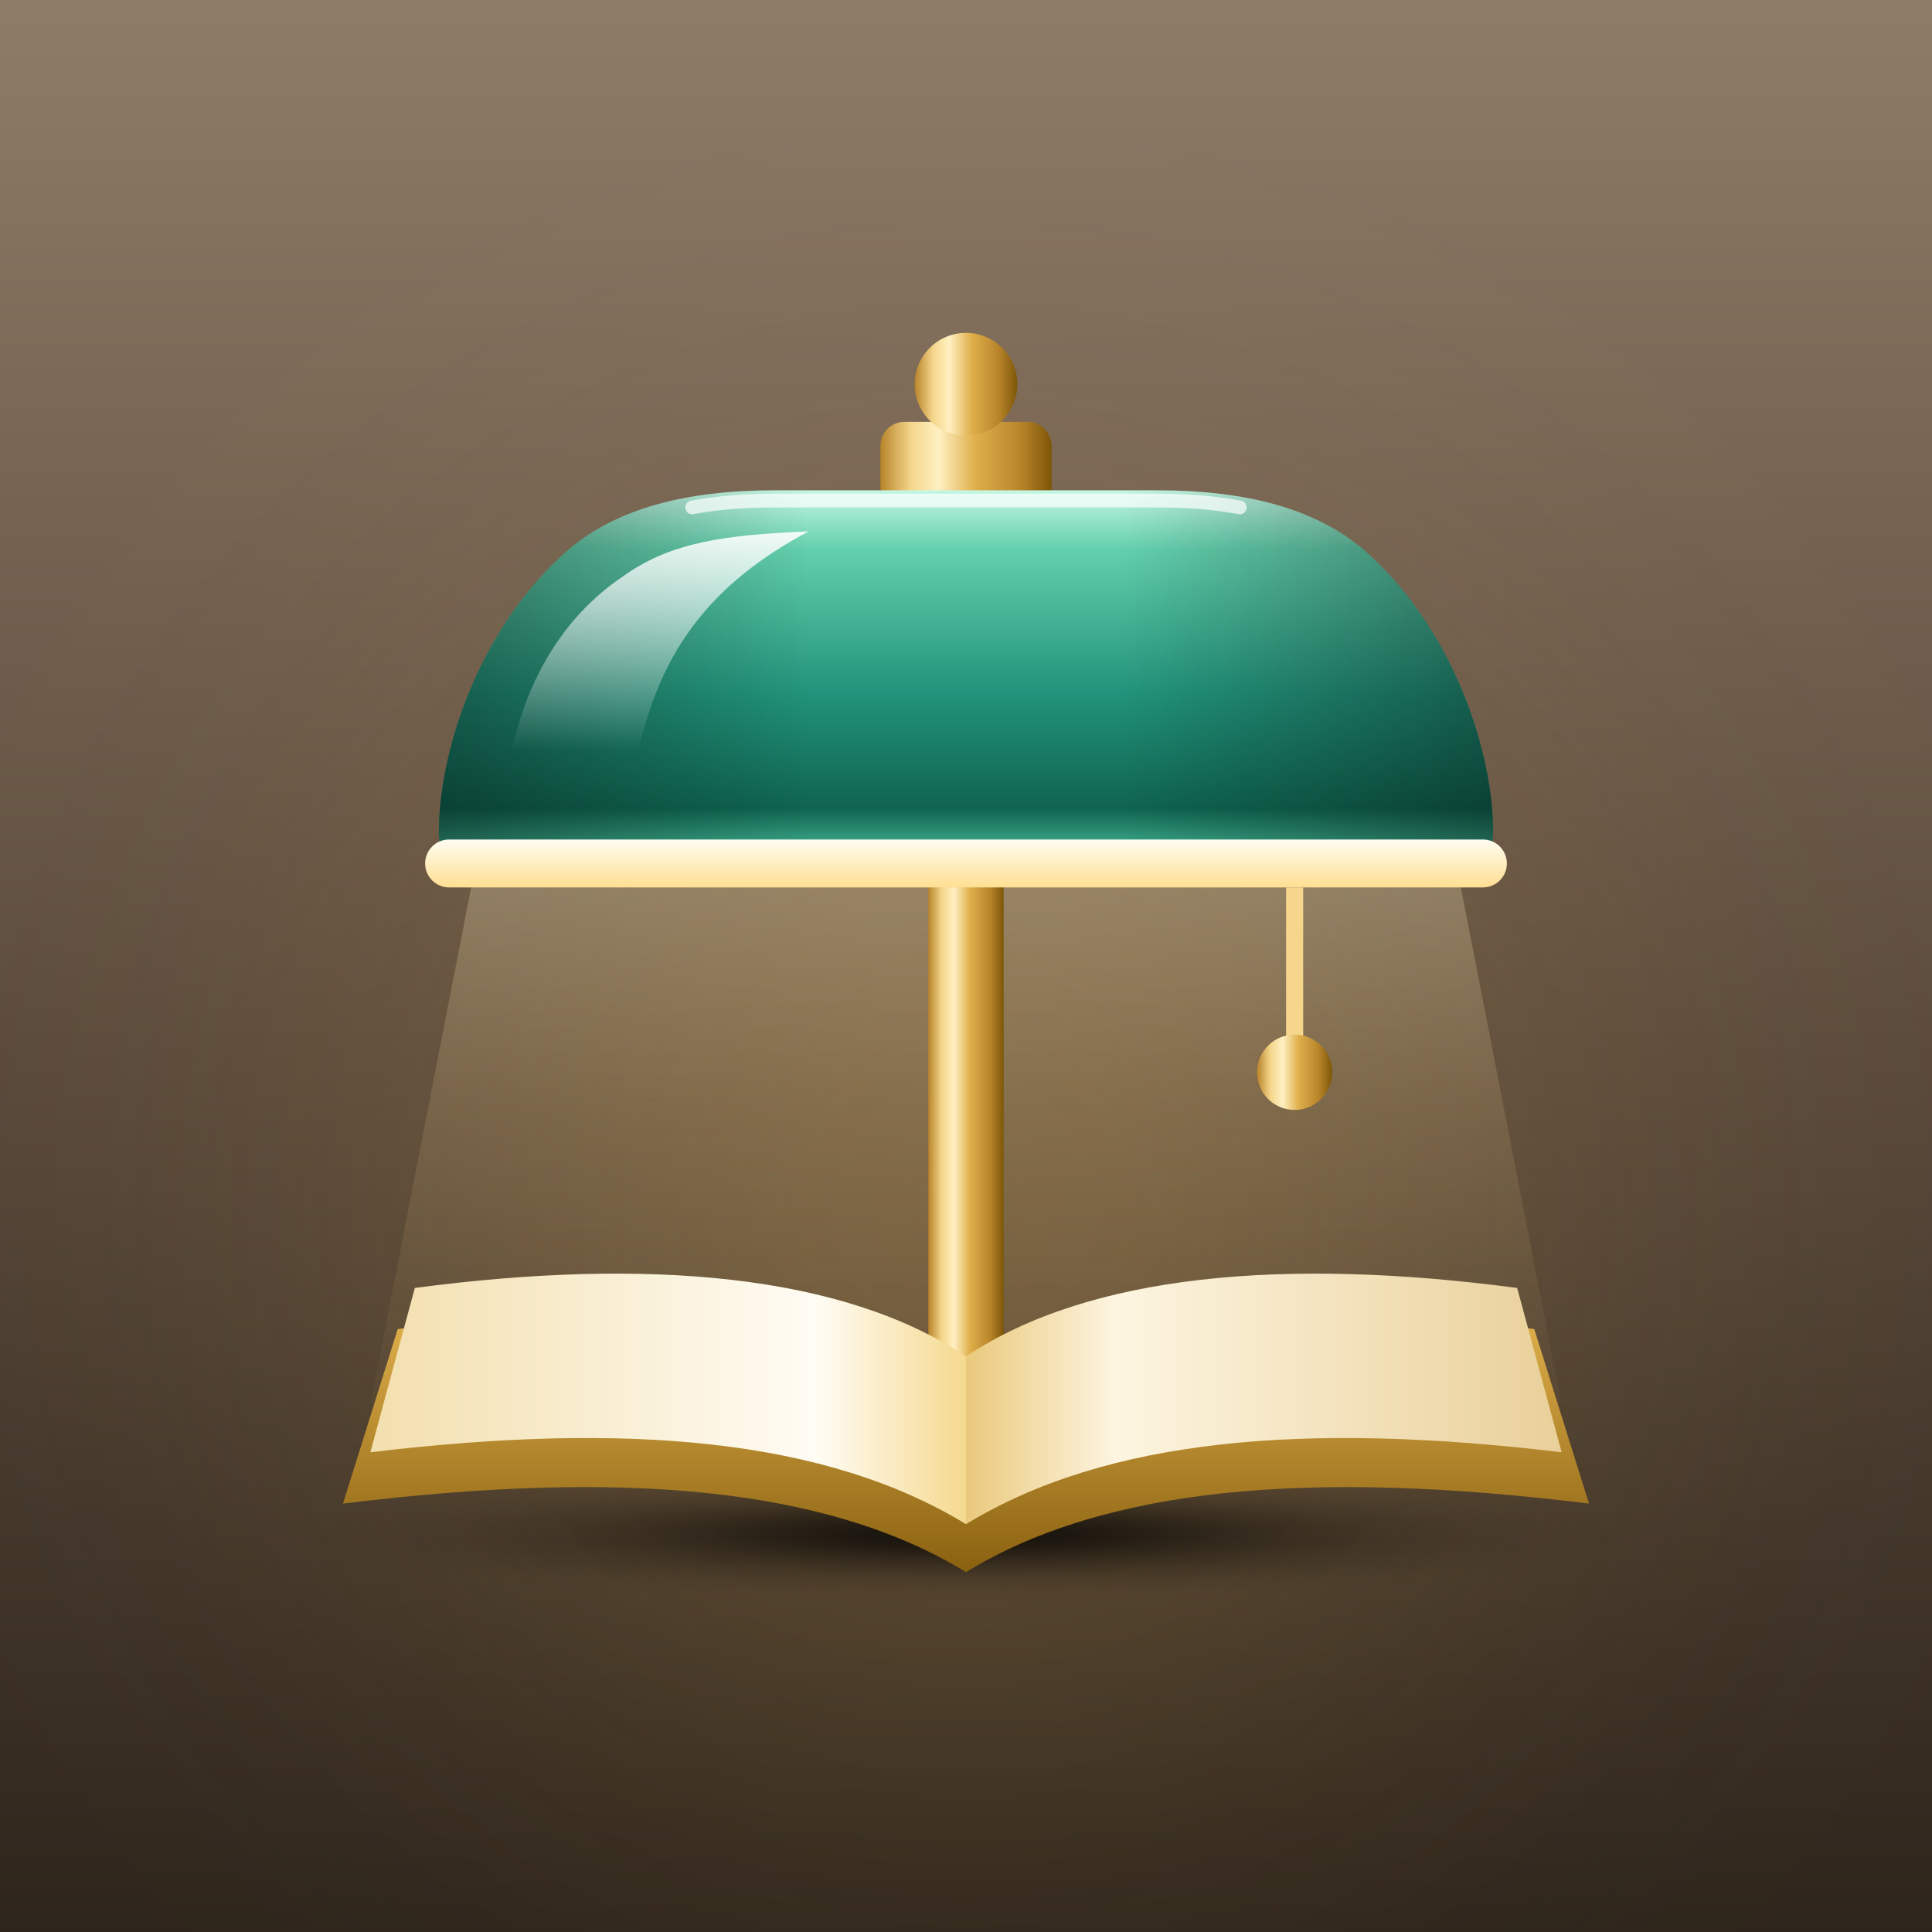
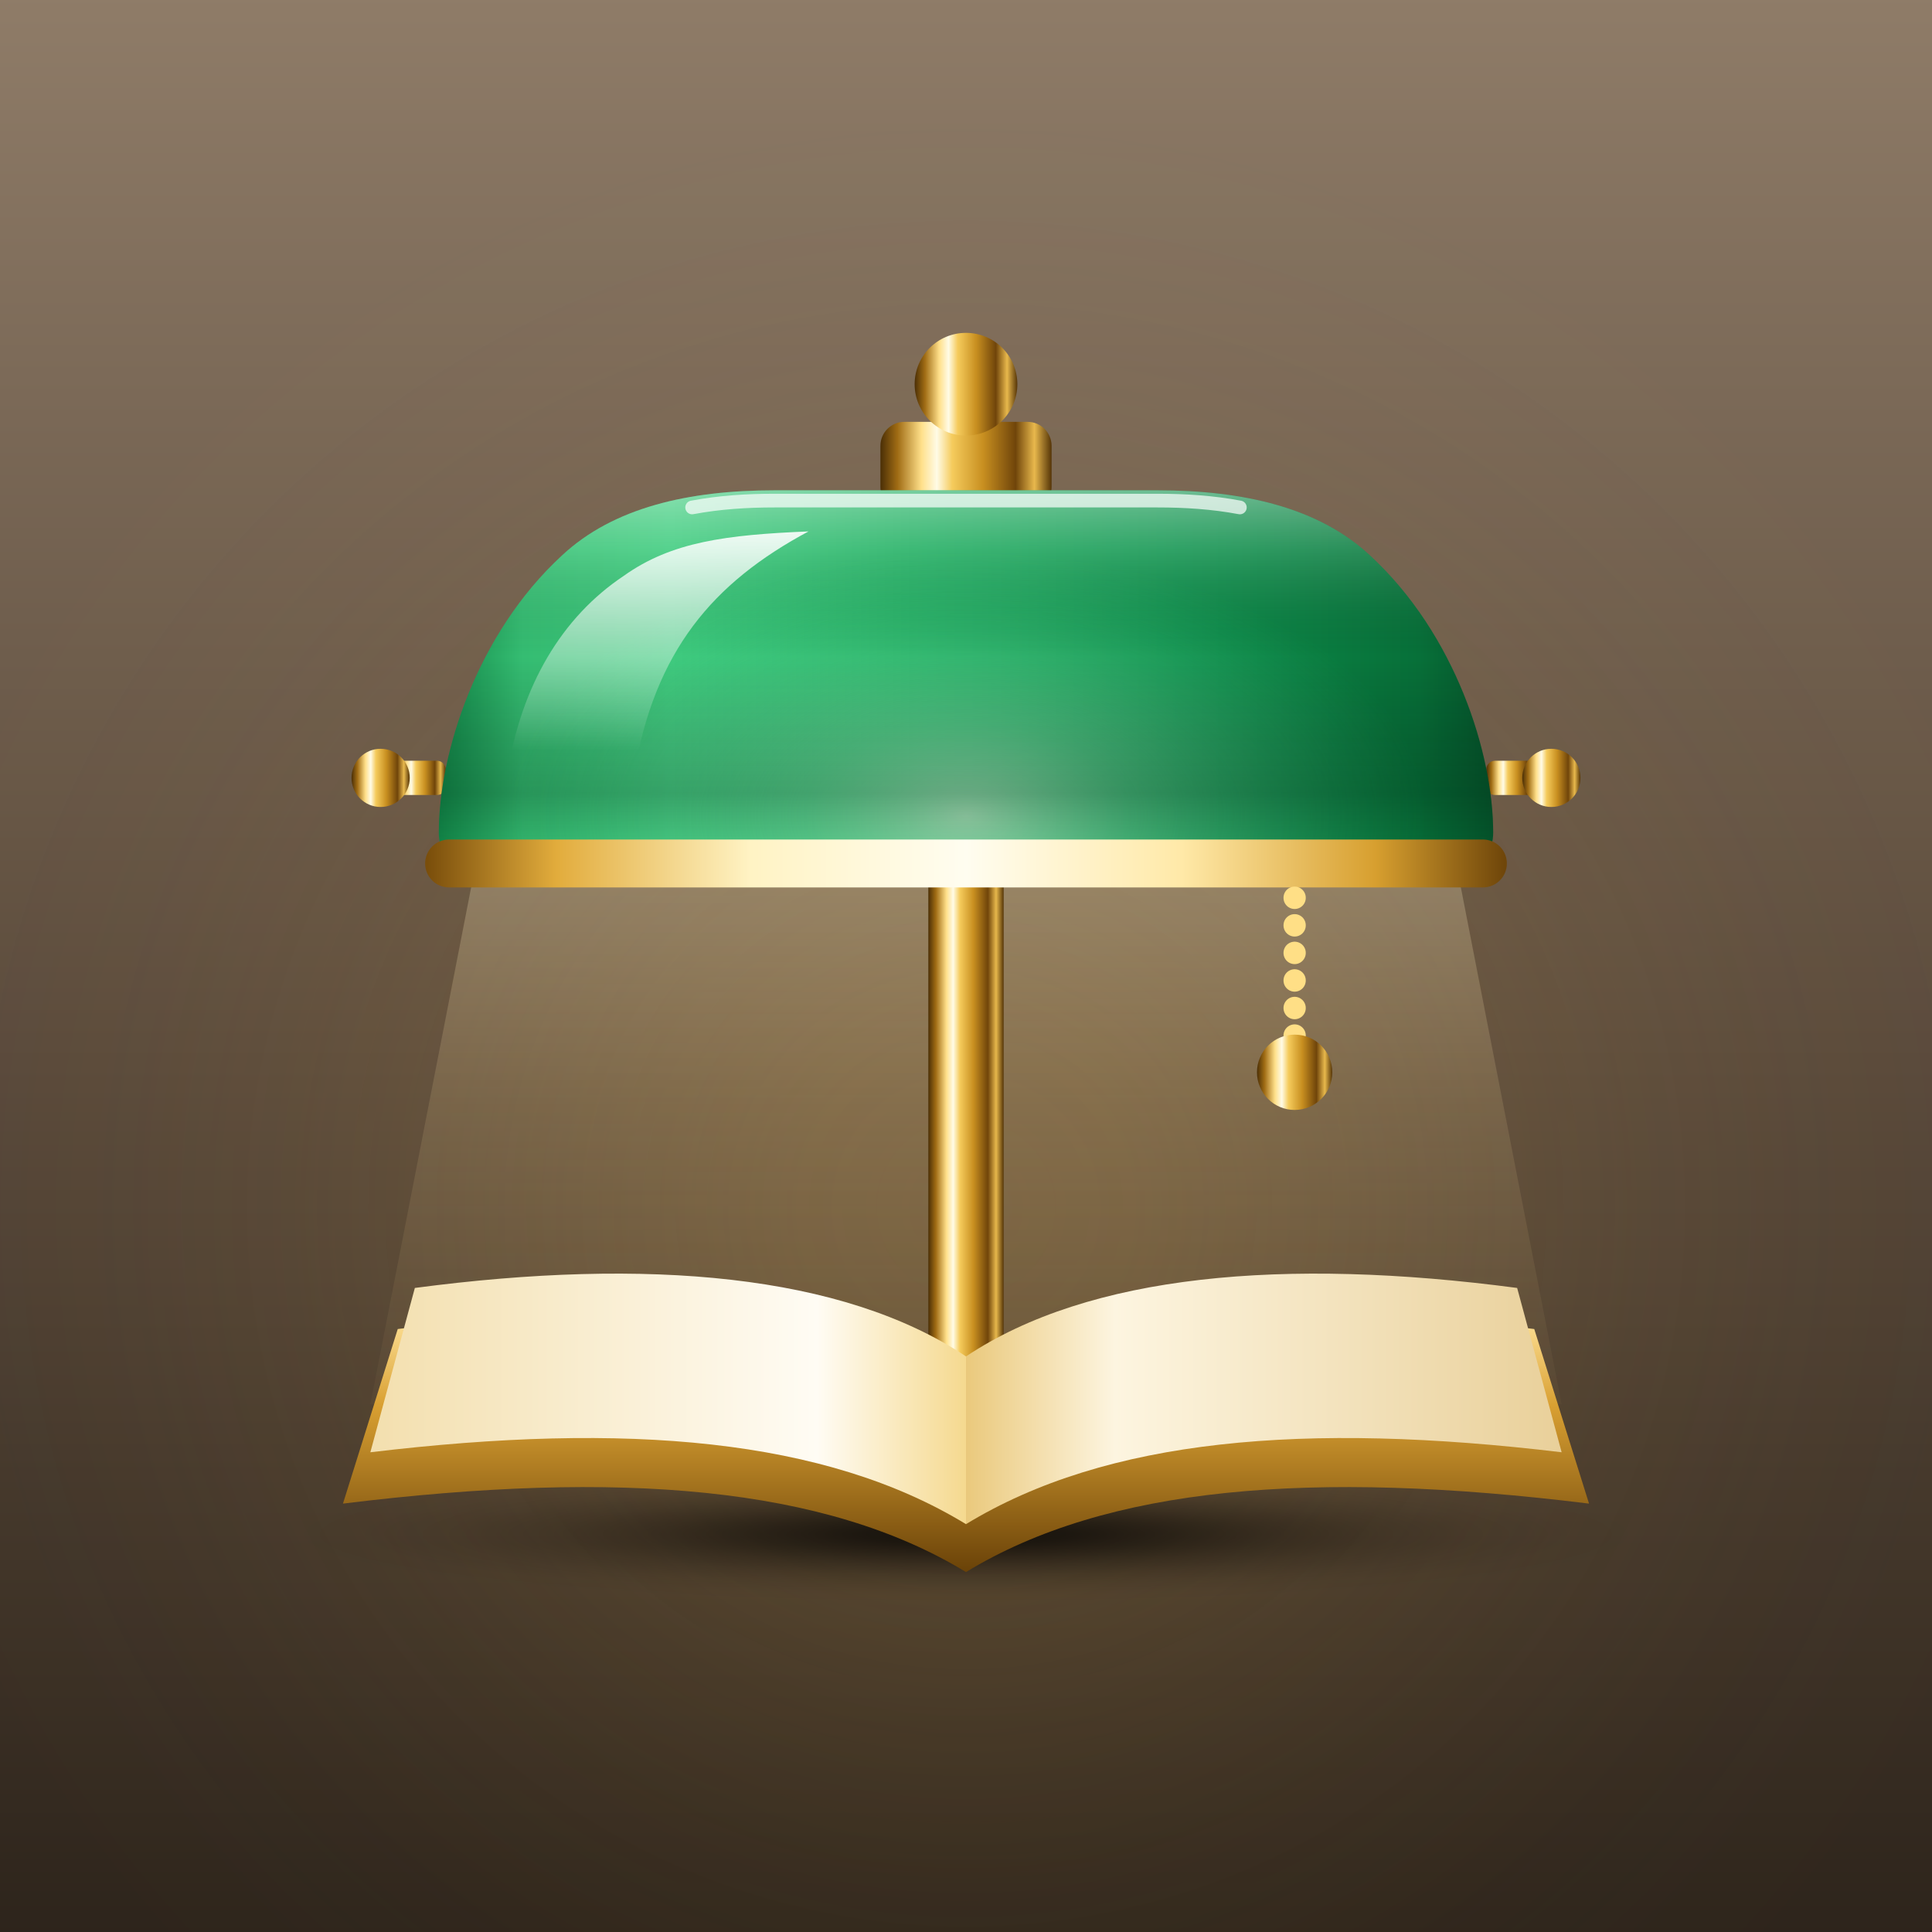
<svg xmlns="http://www.w3.org/2000/svg" viewBox="0 0 1024 1024" width="1024" height="1024">
  <defs>
    <linearGradient id="g" x1="0" y1="0" x2="0" y2="1">
      <stop offset="0" stop-color="#8f7c68" />
      <stop offset="0.55" stop-color="#5a4a3b" />
      <stop offset="1" stop-color="#2d241b" />
    </linearGradient>
    <radialGradient id="gs" gradientUnits="userSpaceOnUse" cx="512" cy="640" r="600">
      <stop offset="0" stop-color="#f0bd58" stop-opacity="0.193" />
      <stop offset="0.15" stop-color="#f0bd58" stop-opacity="0.173" />
      <stop offset="0.3" stop-color="#f0bd58" stop-opacity="0.131" />
      <stop offset="0.45" stop-color="#f0bd58" stop-opacity="0.085" />
      <stop offset="0.6" stop-color="#f0bd58" stop-opacity="0.046" />
      <stop offset="0.75" stop-color="#f0bd58" stop-opacity="0.019" />
      <stop offset="0.88" stop-color="#f0bd58" stop-opacity="0.005" />
      <stop offset="1" stop-color="#f0bd58" stop-opacity="0" />
    </radialGradient>
-     <linearGradient id="sc" x1="0" y1="0" x2="0" y2="1">
-       <stop offset="0" stop-color="#c4f7e4" />
-       <stop offset="0.16" stop-color="#63cfac" />
-       <stop offset="0.55" stop-color="#22937a" />
-       <stop offset="0.86" stop-color="#0f6450" />
-       <stop offset="1" stop-color="#4cc09c" />
+     <linearGradient id="sc" x1="0" y1="0" x2="1" y2="0">
+       <stop offset="0" stop-color="#128a4a" />
+       <stop offset="0.08" stop-color="#35bd72" />
+       <stop offset="0.22" stop-color="#3cc97c" />
+       <stop offset="0.45" stop-color="#1eab5f" />
+       <stop offset="0.72" stop-color="#0d8c4a" />
+       <stop offset="0.93" stop-color="#077039" />
+       <stop offset="1" stop-color="#05562c" />
    </linearGradient>
+     <linearGradient id="wo" x1="0" y1="0" x2="0" y2="1">
+       <stop offset="0" stop-color="#f1fff6" stop-opacity="0.42" />
+       <stop offset="0.16" stop-color="#c8f9dc" stop-opacity="0.18" />
+       <stop offset="0.45" stop-color="#000" stop-opacity="0" />
+       <stop offset="0.82" stop-color="#00210f" stop-opacity="0.26" />
+       <stop offset="0.95" stop-color="#00210f" stop-opacity="0.08" />
+       <stop offset="1" stop-color="#9cf5c6" stop-opacity="0.35" />
+     </linearGradient>
+     <radialGradient id="gl" gradientUnits="userSpaceOnUse" cx="512" cy="436" r="215" gradientTransform="matrix(1.25 0 0 0.72 -128 122)">
+       <stop offset="0" stop-color="#f2ffe9" stop-opacity="0.62" />
+       <stop offset="0.35" stop-color="#b6ffd2" stop-opacity="0.34" />
+       <stop offset="1" stop-color="#4ddc95" stop-opacity="0" />
+     </radialGradient>
    <linearGradient id="sl" x1="0" y1="0" x2="0" y2="1">
      <stop offset="0" stop-color="#ffffff" stop-opacity="0.9" />
      <stop offset="0.9" stop-color="#ffffff" stop-opacity="0" />
    </linearGradient>
    <linearGradient id="rs" x1="0" y1="0" x2="1" y2="0">
      <stop offset="0" stop-color="#03110e" stop-opacity="0.42" />
      <stop offset="0.35" stop-color="#03110e" stop-opacity="0" />
      <stop offset="0.65" stop-color="#03110e" stop-opacity="0" />
      <stop offset="1" stop-color="#03110e" stop-opacity="0.42" />
    </linearGradient>
    <linearGradient id="li" x1="0" y1="0" x2="0" y2="1">
      <stop offset="0" stop-color="#fff1c8" stop-opacity="0.26" />
      <stop offset="0.45" stop-color="#ffe2a0" stop-opacity="0.13" />
      <stop offset="1" stop-color="#ffd58a" stop-opacity="0.03" />
    </linearGradient>
-     <linearGradient id="ra" x1="0" y1="0" x2="0" y2="1">
-       <stop offset="0" stop-color="#fffdf2" />
-       <stop offset="1" stop-color="#ffdf92" />
+     <linearGradient id="ra" x1="0" y1="0" x2="1" y2="0">
+       <stop offset="0" stop-color="#7a4e0b" />
+       <stop offset="0.12" stop-color="#e2ac3c" />
+       <stop offset="0.3" stop-color="#fff3c4" />
+       <stop offset="0.5" stop-color="#fffdf0" />
+       <stop offset="0.7" stop-color="#ffe9a8" />
+       <stop offset="0.88" stop-color="#d79f2f" />
+       <stop offset="1" stop-color="#6f460a" />
    </linearGradient>
    <linearGradient id="mw" x1="0" y1="0" x2="1" y2="0">
-       <stop offset="0" stop-color="#b8842a" />
-       <stop offset="0.18" stop-color="#f5d68c" />
-       <stop offset="0.34" stop-color="#fff0c2" />
-       <stop offset="0.55" stop-color="#e0b04c" />
-       <stop offset="0.82" stop-color="#b8842a" />
-       <stop offset="1" stop-color="#7d5608" />
+       <stop offset="0" stop-color="#4b2f06" />
+       <stop offset="0.1" stop-color="#a06c14" />
+       <stop offset="0.24" stop-color="#ffe08a" />
+       <stop offset="0.33" stop-color="#fffbe6" />
+       <stop offset="0.42" stop-color="#f5cb5c" />
+       <stop offset="0.6" stop-color="#c88f20" />
+       <stop offset="0.79" stop-color="#70450a" />
+       <stop offset="0.9" stop-color="#e8b84c" />
+       <stop offset="1" stop-color="#553507" />
    </linearGradient>
    <linearGradient id="p1" x1="0" y1="0" x2="1" y2="0">
      <stop offset="0" stop-color="#f3dfae" />
      <stop offset="0.75" stop-color="#fffcf4" />
      <stop offset="1" stop-color="#f5d98f" />
    </linearGradient>
    <linearGradient id="p2" x1="0" y1="0" x2="1" y2="0">
      <stop offset="0" stop-color="#e9d09a" />
      <stop offset="0.75" stop-color="#fdf5e0" />
      <stop offset="1" stop-color="#eac97c" />
    </linearGradient>
    <linearGradient id="de" x1="0" y1="0" x2="0" y2="1">
-       <stop offset="0" stop-color="#e0b04c" />
-       <stop offset="1" stop-color="#8a6110" />
+       <stop offset="0" stop-color="#ffe39a" />
+       <stop offset="0.35" stop-color="#d9a032" />
+       <stop offset="1" stop-color="#6a4208" />
    </linearGradient>
    <radialGradient id="sch" cx="0.5" cy="0.5" r="0.5">
      <stop offset="0" stop-color="#000000" stop-opacity="0.75" />
      <stop offset="0.15" stop-color="#000000" stop-opacity="0.675" />
      <stop offset="0.3" stop-color="#000000" stop-opacity="0.51" />
      <stop offset="0.45" stop-color="#000000" stop-opacity="0.33" />
      <stop offset="0.6" stop-color="#000000" stop-opacity="0.18" />
      <stop offset="0.75" stop-color="#000000" stop-opacity="0.075" />
      <stop offset="0.88" stop-color="#000000" stop-opacity="0.021" />
      <stop offset="1" stop-color="#000000" stop-opacity="0.0" />
    </radialGradient>
  </defs>
  <rect width="1024" height="1024" fill="url(#g)" />
  <rect width="1024" height="1024" fill="url(#gs)" />
  <g transform="matrix(0.9072 0 0 0.9072 47.5136 36.7136)">
    <ellipse cx="512" cy="856" rx="400" ry="40" fill="url(#sch)" />
    <path d="M226 462H798L860 780H164Z" fill="url(#li)" />
    <rect x="490" y="452" width="44" height="320" rx="4" fill="url(#mw)" />
    <path d="M512 776C440 728 326 718 180 736L148 838C310 818 430 828 512 878Z" fill="url(#de)" />
    <path d="M512 776C440 728 326 718 180 736L148 838C310 818 430 828 512 878Z" fill="url(#de)" transform="matrix(-1 0 0 1 1024 0)" />
    <path d="M512 752C440 704 326 694 190 712L164 808C314 790 430 800 512 850Z" fill="url(#p1)" />
    <path d="M512 752C440 704 326 694 190 712L164 808C314 790 430 800 512 850Z" fill="url(#p2)" transform="matrix(-1 0 0 1 1024 0)" />
    <rect x="462" y="206" width="100" height="52" rx="14" fill="url(#mw)" />
+     <rect x="178" y="404" width="30" height="20" rx="5" fill="url(#mw)" />
+     <circle cx="170" cy="414" r="17" fill="url(#mw)" />
+     <rect x="816" y="404" width="30" height="20" rx="5" fill="url(#mw)" />
+     <circle cx="854" cy="414" r="17" fill="url(#mw)" />
    <circle cx="512" cy="184" r="30" fill="url(#mw)" />
    <path d="M204 446C204 400 226 330 276 284C306 256 350 246 400 246H624C674 246 718 256 748 284C798 330 820 400 820 446Q820 462 804 462H220Q204 462 204 446Z" fill="url(#sc)" />
-     <path d="M204 446C204 400 226 330 276 284C306 256 350 246 400 246H624C674 246 718 256 748 284C798 330 820 400 820 446Q820 462 804 462H220Q204 462 204 446Z" fill="url(#rs)" />
+     <path d="M204 446C204 400 226 330 276 284C306 256 350 246 400 246H624C674 246 718 256 748 284C798 330 820 400 820 446Q820 462 804 462H220Q204 462 204 446Z" fill="url(#gl)" />
+     <path d="M204 446C204 400 226 330 276 284C306 256 350 246 400 246H624C674 246 718 256 748 284C798 330 820 400 820 446Q820 462 804 462H220Q204 462 204 446Z" fill="url(#wo)" />
    <path d="M244 412C252 360 276 320 312 296C340 276 372 272 420 270C364 300 330 340 318 412Z" fill="url(#sl)" />
    <path d="M352 256C368 253 384 252 400 252H624C640 252 656 253 672 256" stroke="#ffffff" stroke-opacity=".7" stroke-width="8" stroke-linecap="round" fill="none" />
    <rect x="196" y="450" width="632" height="28" rx="14" fill="url(#ra)" />
-     <path d="M704 478V570" stroke="#f5d68c" stroke-width="10" />
+     <path d="M704 484V566" stroke="#ffdf86" stroke-width="13" stroke-linecap="round" stroke-dasharray="0.1 16" />
    <circle cx="704" cy="586" r="22" fill="url(#mw)" />
  </g>
</svg>
